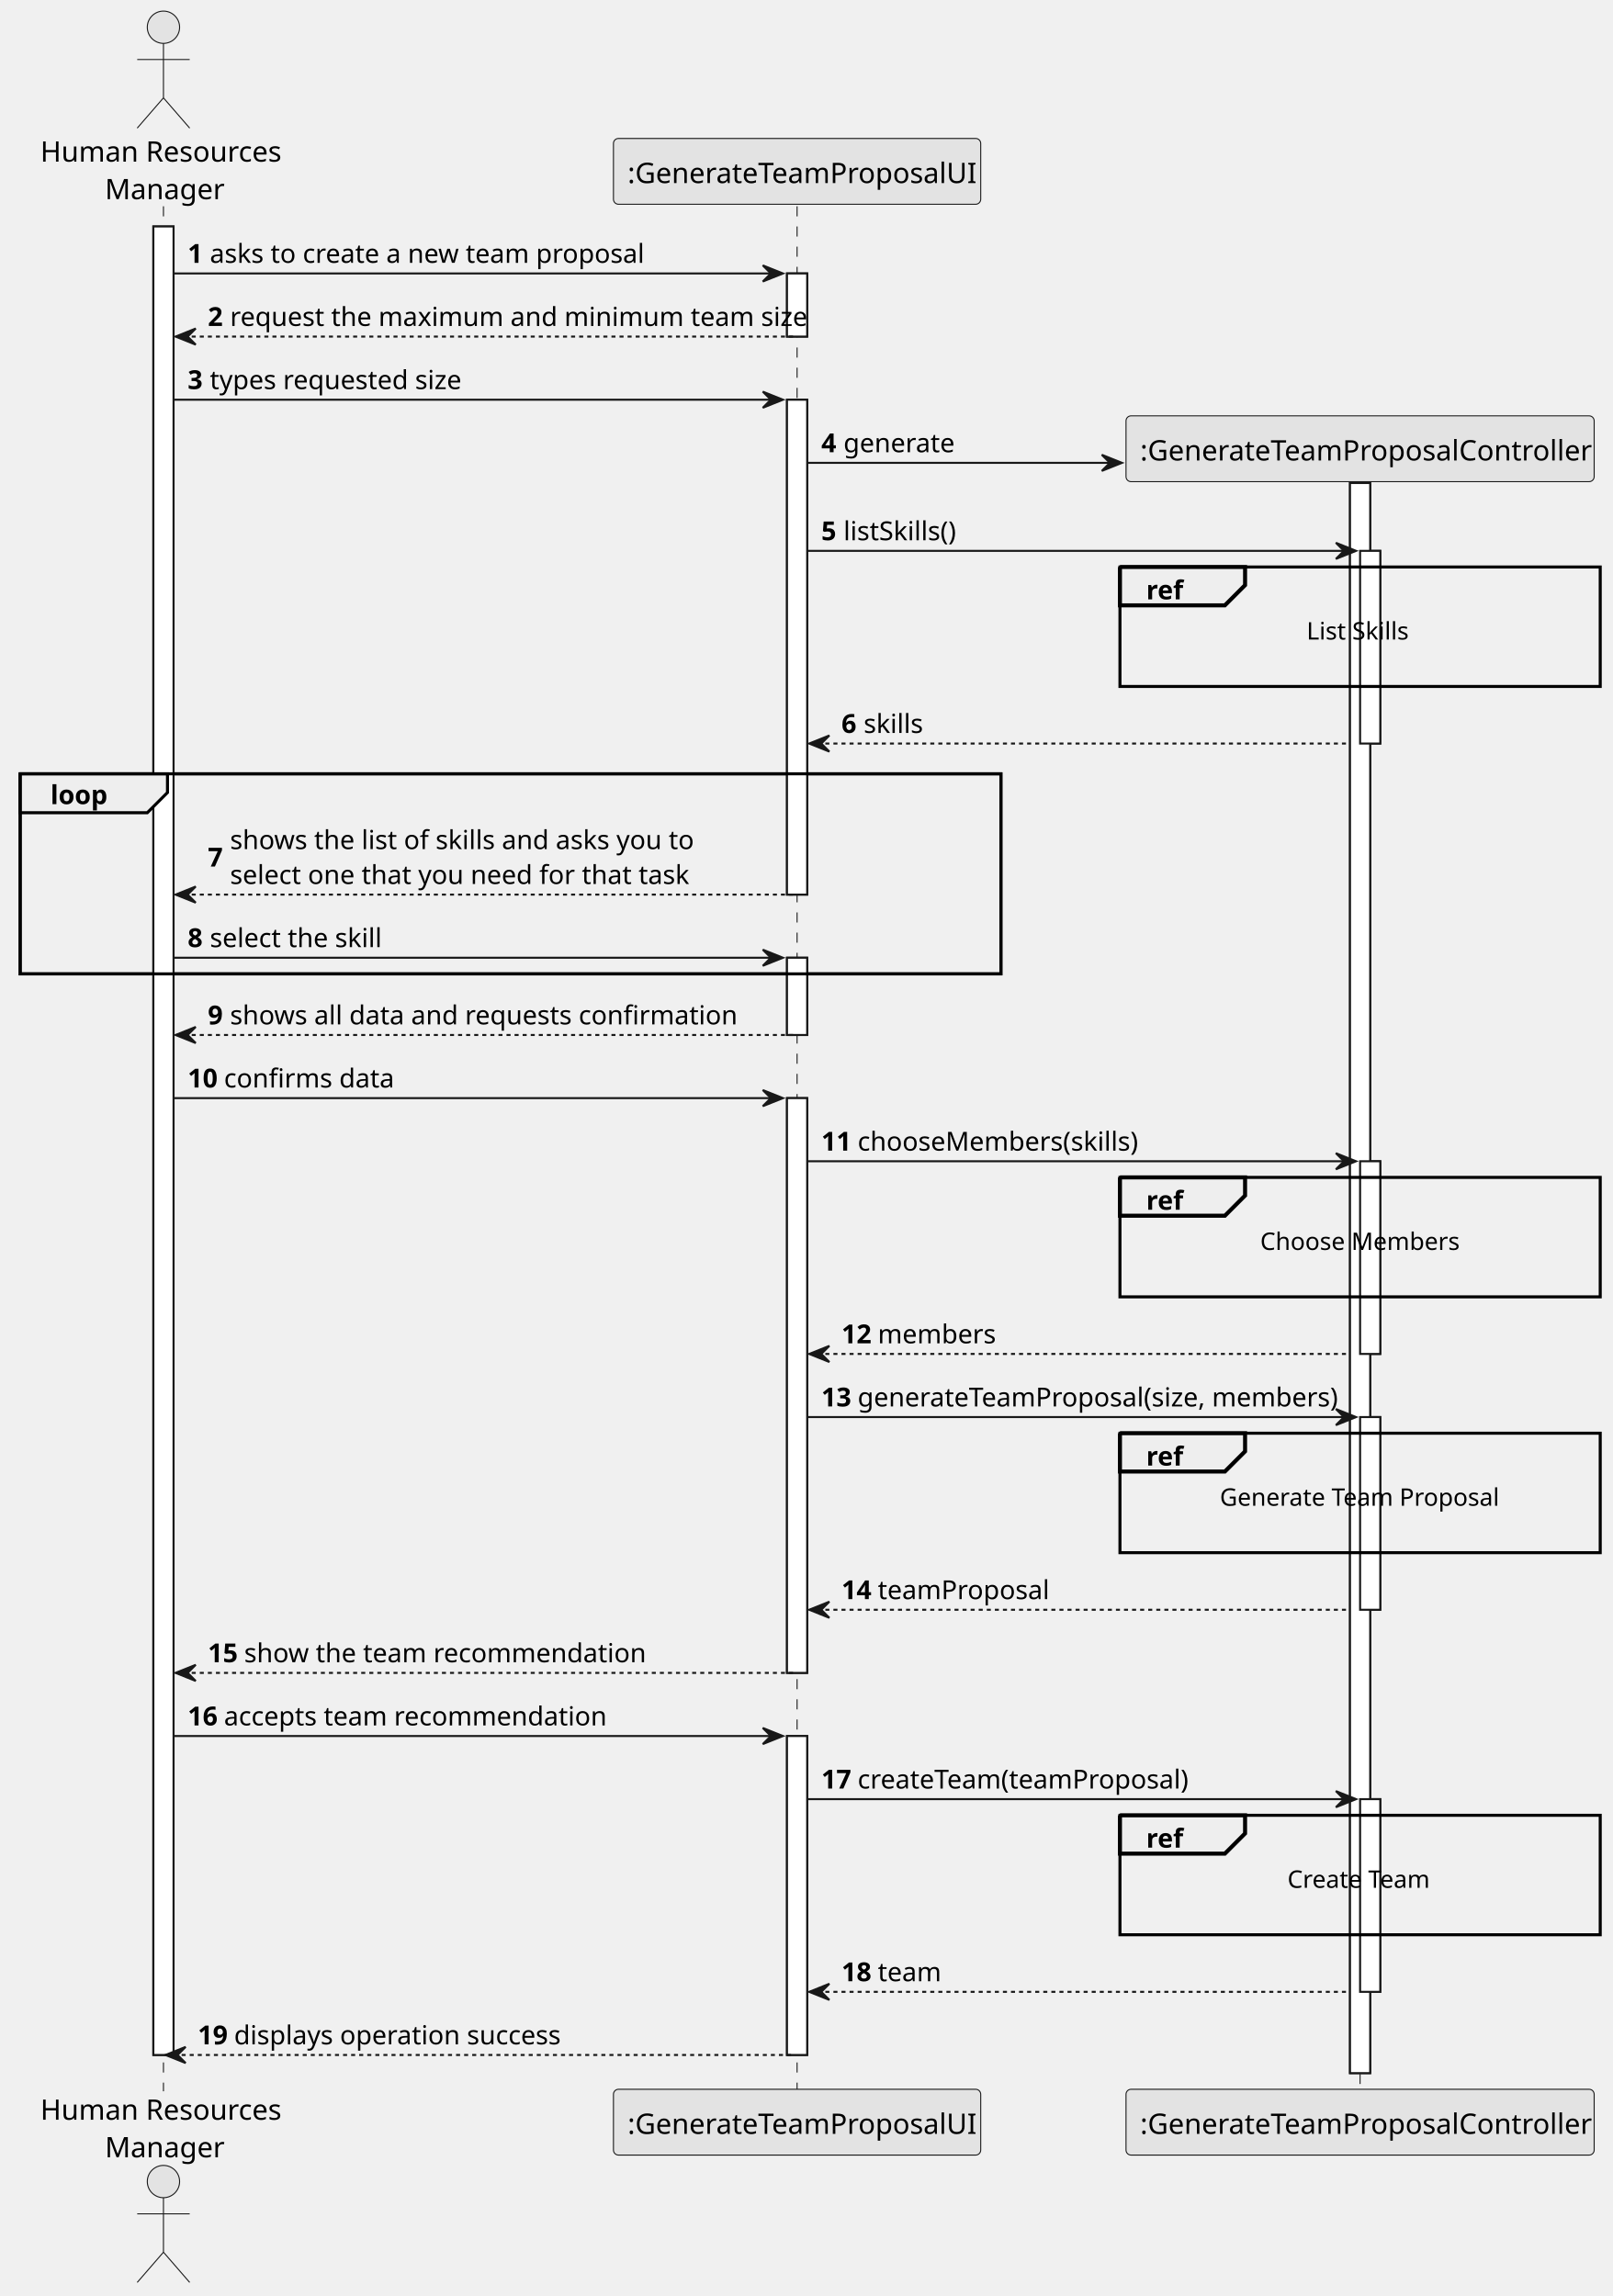
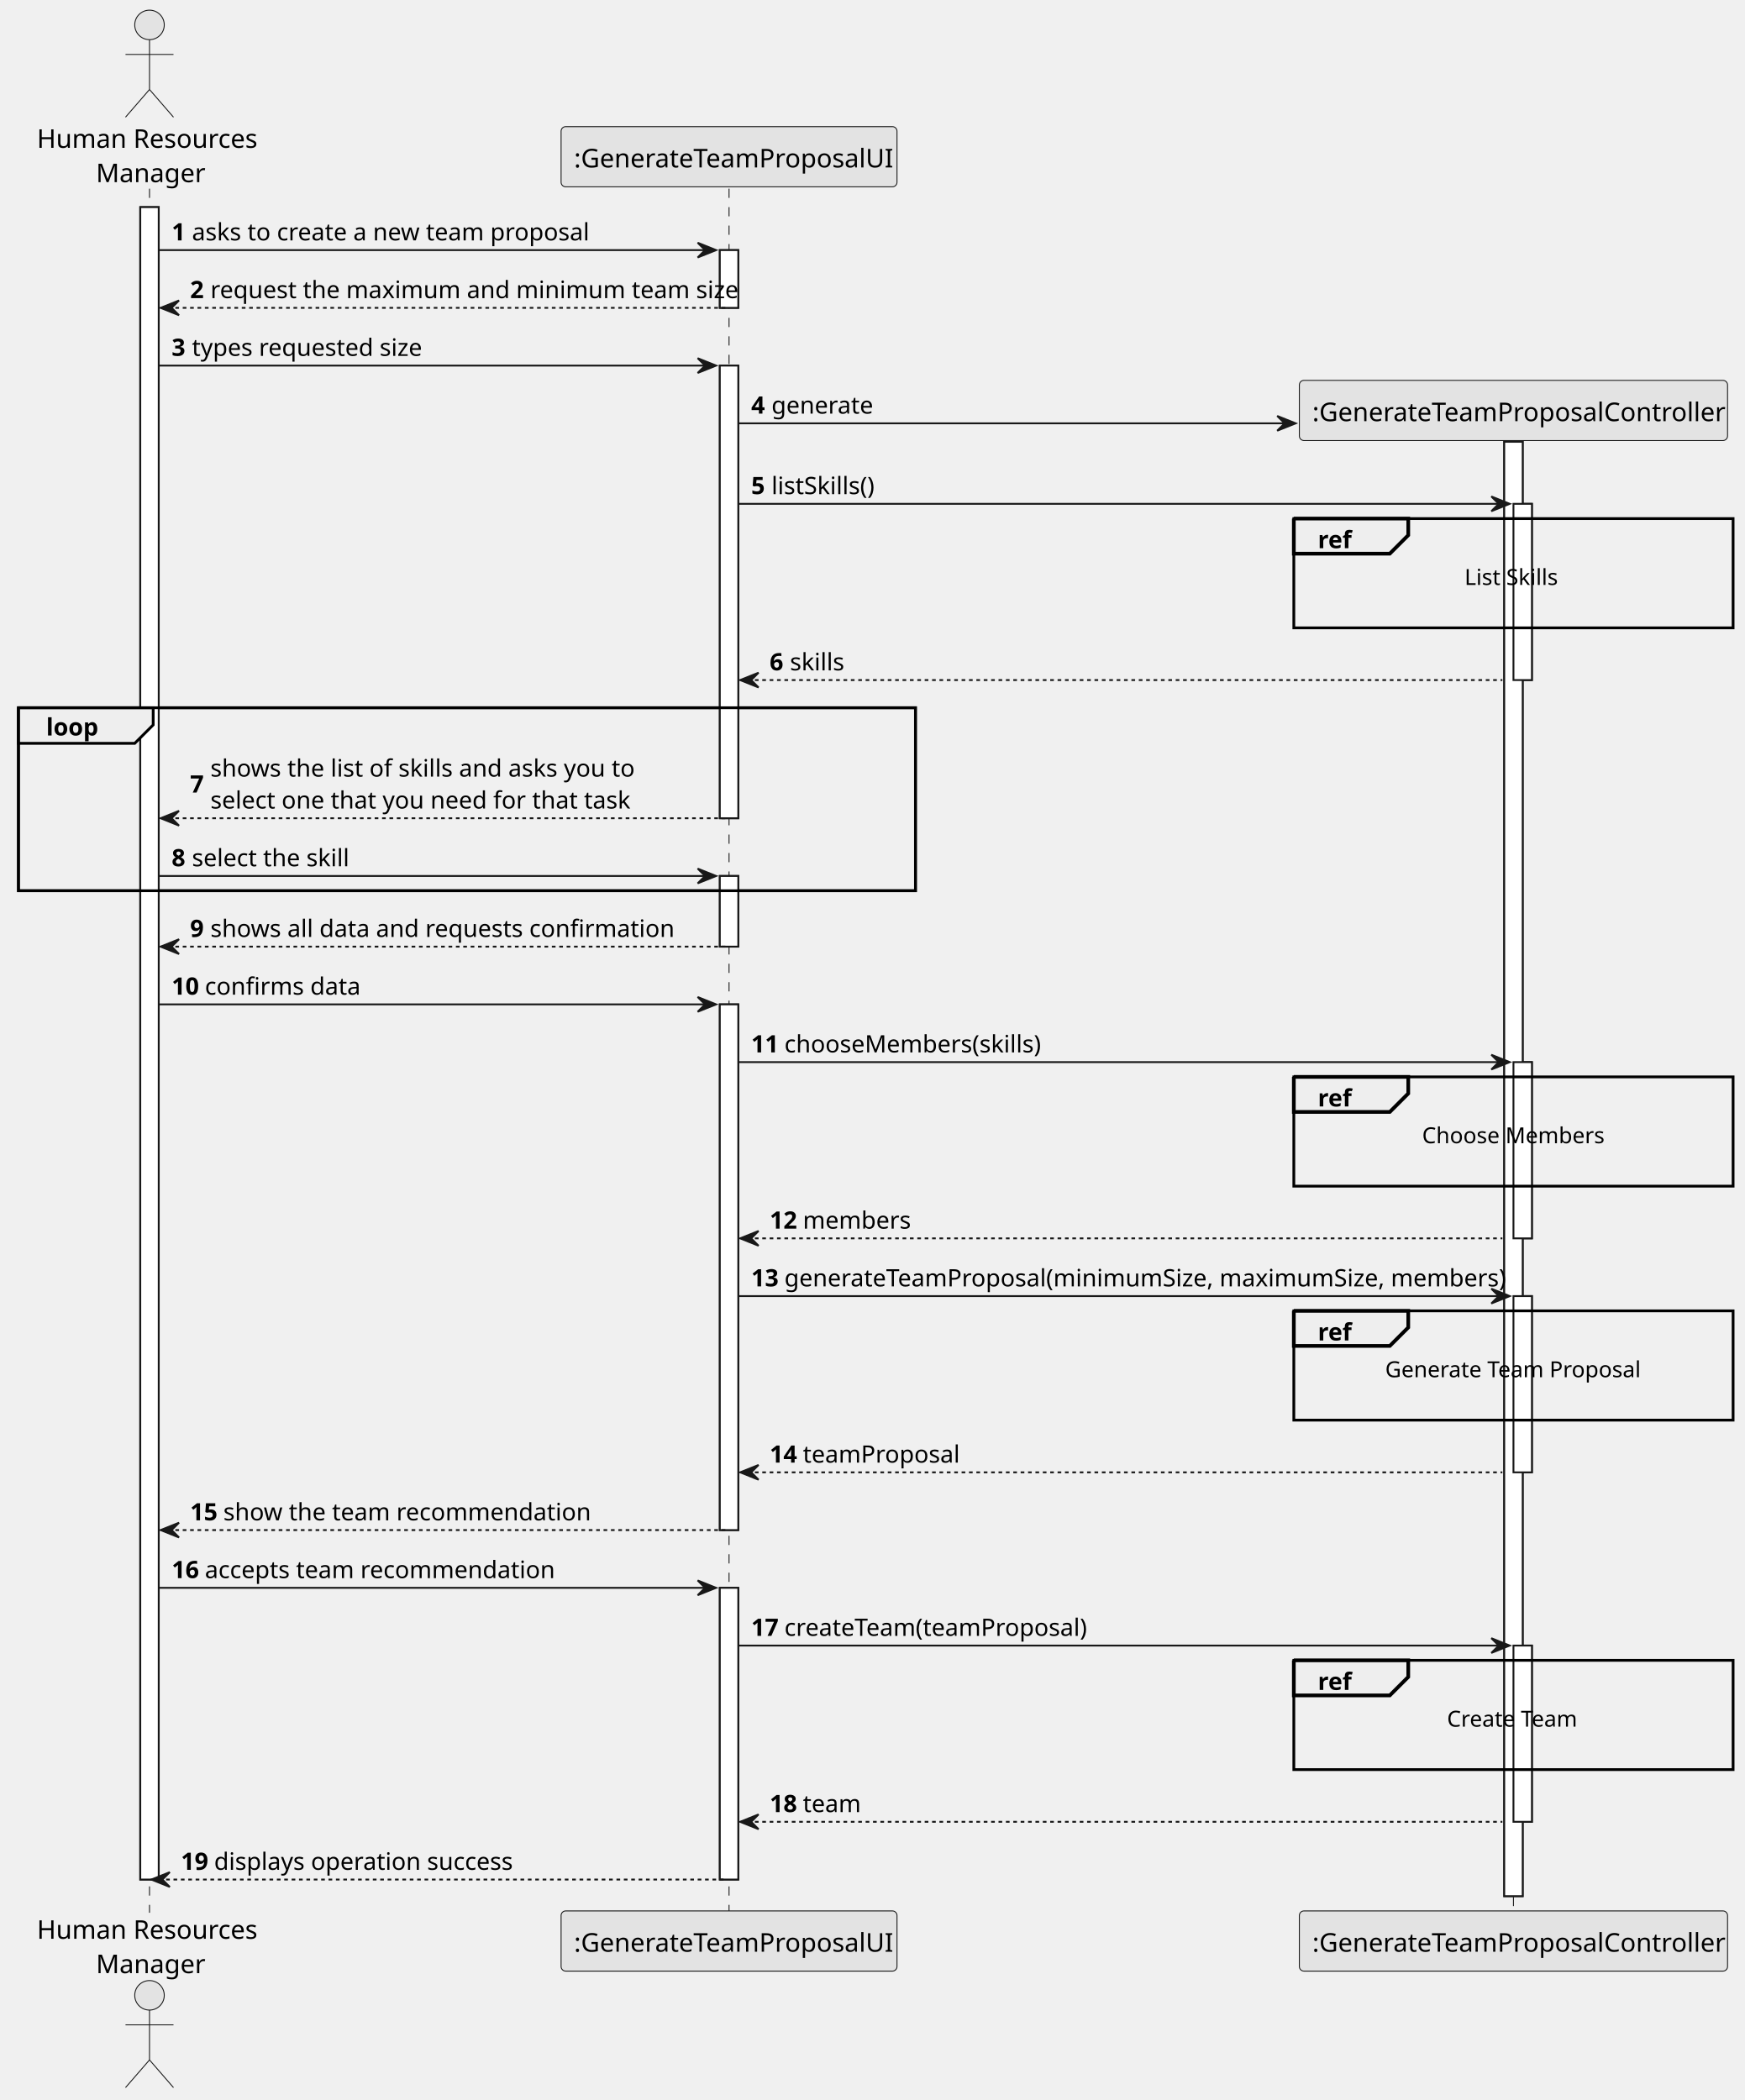
- <svg xmlns="http://www.w3.org/2000/svg" contentStyleType="text/css" height="1138px" preserveAspectRatio="none" style="width:799px;height:1138px;background:#FFFFFF;" version="1.1" viewBox="0 0 799 1138" width="799px" zoomAndPan="magnify">
+ <svg xmlns="http://www.w3.org/2000/svg" contentStyleType="text/css" height="1138px" preserveAspectRatio="none" style="width:945px;height:1138px;background:#FFFFFF;" version="1.1" viewBox="0 0 945 1138" width="945px" zoomAndPan="magnify">
  <defs />
  <g>
    <rect fill="#FFFFFF" height="906.293" style="stroke:#181818;stroke-width:1.0;" width="10" x="76" y="112.242" />
    <rect fill="#FFFFFF" height="31.291" style="stroke:#181818;stroke-width:1.0;" width="10" x="390" y="135.533" />
    <rect fill="#FFFFFF" height="245.289" style="stroke:#181818;stroke-width:1.0;" width="10" x="390" y="198.115" />
    <rect fill="#FFFFFF" height="38.291" style="stroke:#181818;stroke-width:1.0;" width="10" x="390" y="474.695" />
    <rect fill="#FFFFFF" height="284.881" style="stroke:#181818;stroke-width:1.0;" width="10" x="390" y="544.277" />
    <rect fill="#FFFFFF" height="158.086" style="stroke:#181818;stroke-width:1.0;" width="10" x="390" y="860.449" />
-     <rect fill="#FFFFFF" height="788.129" style="stroke:#181818;stroke-width:1.0;" width="10" x="669" y="239.406" />
-     <rect fill="#FFFFFF" height="95.504" style="stroke:#181818;stroke-width:1.0;" width="10" x="674" y="273.027" />
-     <rect fill="#FFFFFF" height="95.504" style="stroke:#181818;stroke-width:1.0;" width="10" x="674" y="575.568" />
-     <rect fill="#FFFFFF" height="95.504" style="stroke:#181818;stroke-width:1.0;" width="10" x="674" y="702.363" />
-     <rect fill="#FFFFFF" height="95.504" style="stroke:#181818;stroke-width:1.0;" width="10" x="674" y="891.74" />
+     <rect fill="#FFFFFF" height="788.129" style="stroke:#181818;stroke-width:1.0;" width="10" x="815" y="239.406" />
+     <rect fill="#FFFFFF" height="95.504" style="stroke:#181818;stroke-width:1.0;" width="10" x="820" y="273.027" />
+     <rect fill="#FFFFFF" height="95.504" style="stroke:#181818;stroke-width:1.0;" width="10" x="820" y="575.568" />
+     <rect fill="#FFFFFF" height="95.504" style="stroke:#181818;stroke-width:1.0;" width="10" x="820" y="702.363" />
+     <rect fill="#FFFFFF" height="95.504" style="stroke:#181818;stroke-width:1.0;" width="10" x="820" y="891.74" />
    <rect fill="none" height="99.164" style="stroke:#000000;stroke-width:1.5;" width="486" x="10" y="383.531" />
    <line style="stroke:#181818;stroke-width:0.5;stroke-dasharray:5.0,5.0;" x1="81" x2="81" y1="102.242" y2="1036.535" />
    <line style="stroke:#181818;stroke-width:0.5;stroke-dasharray:5.0,5.0;" x1="395" x2="395" y1="102.242" y2="1036.535" />
-     <line style="stroke:#181818;stroke-width:0.5;stroke-dasharray:5.0,5.0;" x1="674" x2="674" y1="237.926" y2="1036.535" />
+     <line style="stroke:#181818;stroke-width:0.5;stroke-dasharray:5.0,5.0;" x1="820" x2="820" y1="237.926" y2="1036.535" />
    <text fill="#000000" font-family="sans-serif" font-size="14" lengthAdjust="spacing" textLength="116" x="20" y="80.107">Human Resources</text>
    <text fill="#000000" font-family="sans-serif" font-size="14" lengthAdjust="spacing" textLength="56" x="52" y="98.728">Manager</text>
    <ellipse cx="81" cy="13.5" fill="#E3E3E3" rx="8" ry="8" style="stroke:#181818;stroke-width:0.5;" />
    <path d="M81,21.5 L81,48.5 M68,29.5 L94,29.5 M81,48.5 L68,63.5 M81,48.5 L94,63.5 " fill="none" style="stroke:#181818;stroke-width:0.5;" />
    <text fill="#000000" font-family="sans-serif" font-size="14" lengthAdjust="spacing" textLength="116" x="20" y="1050.643">Human Resources</text>
    <text fill="#000000" font-family="sans-serif" font-size="14" lengthAdjust="spacing" textLength="56" x="52" y="1069.264">Manager</text>
    <ellipse cx="81" cy="1081.277" fill="#E3E3E3" rx="8" ry="8" style="stroke:#181818;stroke-width:0.5;" />
    <path d="M81,1089.277 L81,1116.277 M68,1097.277 L94,1097.277 M81,1116.277 L68,1131.277 M81,1116.277 L94,1131.277 " fill="none" style="stroke:#181818;stroke-width:0.5;" />
    <rect fill="#E3E3E3" height="32.621" rx="2.5" ry="2.5" style="stroke:#181818;stroke-width:0.5;" width="182" x="304" y="68.621" />
    <text fill="#000000" font-family="sans-serif" font-size="14" lengthAdjust="spacing" textLength="168" x="311" y="90.728">:GenerateTeamProposalUI</text>
    <rect fill="#E3E3E3" height="32.621" rx="2.5" ry="2.5" style="stroke:#181818;stroke-width:0.5;" width="182" x="304" y="1035.535" />
    <text fill="#000000" font-family="sans-serif" font-size="14" lengthAdjust="spacing" textLength="168" x="311" y="1057.643">:GenerateTeamProposalUI</text>
-     <rect fill="#E3E3E3" height="32.621" rx="2.5" ry="2.5" style="stroke:#181818;stroke-width:0.5;" width="232" x="558" y="1035.535" />
-     <text fill="#000000" font-family="sans-serif" font-size="14" lengthAdjust="spacing" textLength="218" x="565" y="1057.643">:GenerateTeamProposalController</text>
+     <rect fill="#E3E3E3" height="32.621" rx="2.5" ry="2.5" style="stroke:#181818;stroke-width:0.5;" width="232" x="704" y="1035.535" />
+     <text fill="#000000" font-family="sans-serif" font-size="14" lengthAdjust="spacing" textLength="218" x="711" y="1057.643">:GenerateTeamProposalController</text>
    <rect fill="#FFFFFF" height="906.293" style="stroke:#181818;stroke-width:1.0;" width="10" x="76" y="112.242" />
    <rect fill="#FFFFFF" height="31.291" style="stroke:#181818;stroke-width:1.0;" width="10" x="390" y="135.533" />
    <rect fill="#FFFFFF" height="245.289" style="stroke:#181818;stroke-width:1.0;" width="10" x="390" y="198.115" />
    <rect fill="#FFFFFF" height="38.291" style="stroke:#181818;stroke-width:1.0;" width="10" x="390" y="474.695" />
    <rect fill="#FFFFFF" height="284.881" style="stroke:#181818;stroke-width:1.0;" width="10" x="390" y="544.277" />
    <rect fill="#FFFFFF" height="158.086" style="stroke:#181818;stroke-width:1.0;" width="10" x="390" y="860.449" />
-     <rect fill="#FFFFFF" height="788.129" style="stroke:#181818;stroke-width:1.0;" width="10" x="669" y="239.406" />
-     <rect fill="#FFFFFF" height="95.504" style="stroke:#181818;stroke-width:1.0;" width="10" x="674" y="273.027" />
-     <rect fill="#FFFFFF" height="95.504" style="stroke:#181818;stroke-width:1.0;" width="10" x="674" y="575.568" />
-     <rect fill="#FFFFFF" height="95.504" style="stroke:#181818;stroke-width:1.0;" width="10" x="674" y="702.363" />
-     <rect fill="#FFFFFF" height="95.504" style="stroke:#181818;stroke-width:1.0;" width="10" x="674" y="891.74" />
+     <rect fill="#FFFFFF" height="788.129" style="stroke:#181818;stroke-width:1.0;" width="10" x="815" y="239.406" />
+     <rect fill="#FFFFFF" height="95.504" style="stroke:#181818;stroke-width:1.0;" width="10" x="820" y="273.027" />
+     <rect fill="#FFFFFF" height="95.504" style="stroke:#181818;stroke-width:1.0;" width="10" x="820" y="575.568" />
+     <rect fill="#FFFFFF" height="95.504" style="stroke:#181818;stroke-width:1.0;" width="10" x="820" y="702.363" />
+     <rect fill="#FFFFFF" height="95.504" style="stroke:#181818;stroke-width:1.0;" width="10" x="820" y="891.74" />
    <polygon fill="#181818" points="378,131.533,388,135.533,378,139.533,382,135.533" style="stroke:#181818;stroke-width:1.0;" />
    <line style="stroke:#181818;stroke-width:1.0;" x1="86" x2="384" y1="135.533" y2="135.533" />
    <text fill="#000000" font-family="sans-serif" font-size="13" font-weight="bold" lengthAdjust="spacing" textLength="7" x="93" y="130.27">1</text>
    <text fill="#000000" font-family="sans-serif" font-size="13" lengthAdjust="spacing" textLength="207" x="104" y="130.27">asks to create a new team proposal</text>
    <polygon fill="#181818" points="97,162.824,87,166.824,97,170.824,93,166.824" style="stroke:#181818;stroke-width:1.0;" />
    <line style="stroke:#181818;stroke-width:1.0;stroke-dasharray:2.0,2.0;" x1="91" x2="394" y1="166.824" y2="166.824" />
    <text fill="#000000" font-family="sans-serif" font-size="13" font-weight="bold" lengthAdjust="spacing" textLength="7" x="103" y="161.561">2</text>
    <text fill="#000000" font-family="sans-serif" font-size="13" lengthAdjust="spacing" textLength="269" x="114" y="161.561">request the maximum and minimum team size</text>
    <polygon fill="#181818" points="378,194.115,388,198.115,378,202.115,382,198.115" style="stroke:#181818;stroke-width:1.0;" />
    <line style="stroke:#181818;stroke-width:1.0;" x1="86" x2="384" y1="198.115" y2="198.115" />
    <text fill="#000000" font-family="sans-serif" font-size="13" font-weight="bold" lengthAdjust="spacing" textLength="7" x="93" y="192.852">3</text>
    <text fill="#000000" font-family="sans-serif" font-size="13" lengthAdjust="spacing" textLength="121" x="104" y="192.852">types requested size</text>
-     <polygon fill="#181818" points="546,225.406,556,229.406,546,233.406,550,229.406" style="stroke:#181818;stroke-width:1.0;" />
-     <line style="stroke:#181818;stroke-width:1.0;" x1="400" x2="552" y1="229.406" y2="229.406" />
+     <polygon fill="#181818" points="692,225.406,702,229.406,692,233.406,696,229.406" style="stroke:#181818;stroke-width:1.0;" />
+     <line style="stroke:#181818;stroke-width:1.0;" x1="400" x2="698" y1="229.406" y2="229.406" />
    <text fill="#000000" font-family="sans-serif" font-size="13" font-weight="bold" lengthAdjust="spacing" textLength="7" x="407" y="224.144">4</text>
    <text fill="#000000" font-family="sans-serif" font-size="13" lengthAdjust="spacing" textLength="50" x="418" y="224.144">generate</text>
-     <rect fill="#E3E3E3" height="32.621" rx="2.5" ry="2.5" style="stroke:#181818;stroke-width:0.5;" width="232" x="558" y="206.115" />
-     <text fill="#000000" font-family="sans-serif" font-size="14" lengthAdjust="spacing" textLength="218" x="565" y="228.223">:GenerateTeamProposalController</text>
-     <polygon fill="#181818" points="662,269.027,672,273.027,662,277.027,666,273.027" style="stroke:#181818;stroke-width:1.0;" />
-     <line style="stroke:#181818;stroke-width:1.0;" x1="400" x2="668" y1="273.027" y2="273.027" />
+     <rect fill="#E3E3E3" height="32.621" rx="2.5" ry="2.5" style="stroke:#181818;stroke-width:0.5;" width="232" x="704" y="206.115" />
+     <text fill="#000000" font-family="sans-serif" font-size="14" lengthAdjust="spacing" textLength="218" x="711" y="228.223">:GenerateTeamProposalController</text>
+     <polygon fill="#181818" points="808,269.027,818,273.027,808,277.027,812,273.027" style="stroke:#181818;stroke-width:1.0;" />
+     <line style="stroke:#181818;stroke-width:1.0;" x1="400" x2="814" y1="273.027" y2="273.027" />
    <text fill="#000000" font-family="sans-serif" font-size="13" font-weight="bold" lengthAdjust="spacing" textLength="7" x="407" y="267.765">5</text>
    <text fill="#000000" font-family="sans-serif" font-size="13" lengthAdjust="spacing" textLength="57" x="418" y="267.765">listSkills()</text>
-     <rect fill="none" height="59.213" style="stroke:#000000;stroke-width:1.5;" width="238" x="555" y="281.027" />
-     <path d="M555,281.027 L617,281.027 L617,290.027 L607,300.027 L555,300.027 L555,281.027 " fill="#EEEEEE" style="stroke:#000000;stroke-width:2.0;" />
-     <text fill="#000000" font-family="sans-serif" font-size="13" font-weight="bold" lengthAdjust="spacing" textLength="17" x="568" y="297.056">ref</text>
-     <text fill="#000000" font-family="sans-serif" font-size="12" lengthAdjust="spacing" textLength="53" x="647.5" y="316.977">List Skills</text>
-     <text fill="#000000" font-family="sans-serif" font-size="12" lengthAdjust="spacing" textLength="3" x="672.5" y="332.938"> </text>
+     <rect fill="none" height="59.213" style="stroke:#000000;stroke-width:1.5;" width="238" x="701" y="281.027" />
+     <path d="M701,281.027 L763,281.027 L763,290.027 L753,300.027 L701,300.027 L701,281.027 " fill="#EEEEEE" style="stroke:#000000;stroke-width:2.0;" />
+     <text fill="#000000" font-family="sans-serif" font-size="13" font-weight="bold" lengthAdjust="spacing" textLength="17" x="714" y="297.056">ref</text>
+     <text fill="#000000" font-family="sans-serif" font-size="12" lengthAdjust="spacing" textLength="53" x="793.5" y="316.977">List Skills</text>
+     <text fill="#000000" font-family="sans-serif" font-size="12" lengthAdjust="spacing" textLength="3" x="818.5" y="332.938"> </text>
    <polygon fill="#181818" points="411,364.531,401,368.531,411,372.531,407,368.531" style="stroke:#181818;stroke-width:1.0;" />
-     <line style="stroke:#181818;stroke-width:1.0;stroke-dasharray:2.0,2.0;" x1="405" x2="668" y1="368.531" y2="368.531" />
+     <line style="stroke:#181818;stroke-width:1.0;stroke-dasharray:2.0,2.0;" x1="405" x2="814" y1="368.531" y2="368.531" />
    <text fill="#000000" font-family="sans-serif" font-size="13" font-weight="bold" lengthAdjust="spacing" textLength="7" x="417" y="363.269">6</text>
    <text fill="#000000" font-family="sans-serif" font-size="13" lengthAdjust="spacing" textLength="30" x="428" y="363.269">skills</text>
    <path d="M10,383.531 L83,383.531 L83,392.822 L73,402.822 L10,402.822 L10,383.531 " fill="#EEEEEE" style="stroke:#000000;stroke-width:1.5;" />
    <rect fill="none" height="99.164" style="stroke:#000000;stroke-width:1.5;" width="486" x="10" y="383.531" />
    <text fill="#000000" font-family="sans-serif" font-size="13" font-weight="bold" lengthAdjust="spacing" textLength="28" x="25" y="398.56">loop</text>
    <polygon fill="#181818" points="97,439.404,87,443.404,97,447.404,93,443.404" style="stroke:#181818;stroke-width:1.0;" />
    <line style="stroke:#181818;stroke-width:1.0;stroke-dasharray:2.0,2.0;" x1="91" x2="394" y1="443.404" y2="443.404" />
    <text fill="#000000" font-family="sans-serif" font-size="13" font-weight="bold" lengthAdjust="spacing" textLength="7" x="103" y="429.496">7</text>
    <text fill="#000000" font-family="sans-serif" font-size="13" lengthAdjust="spacing" textLength="225" x="114" y="420.851">shows the list of skills and asks you to</text>
    <text fill="#000000" font-family="sans-serif" font-size="13" lengthAdjust="spacing" textLength="216" x="114" y="438.142">select one that you need for that task</text>
    <polygon fill="#181818" points="378,470.695,388,474.695,378,478.695,382,474.695" style="stroke:#181818;stroke-width:1.0;" />
    <line style="stroke:#181818;stroke-width:1.0;" x1="86" x2="384" y1="474.695" y2="474.695" />
    <text fill="#000000" font-family="sans-serif" font-size="13" font-weight="bold" lengthAdjust="spacing" textLength="7" x="93" y="469.433">8</text>
    <text fill="#000000" font-family="sans-serif" font-size="13" lengthAdjust="spacing" textLength="84" x="104" y="469.433">select the skill</text>
    <polygon fill="#181818" points="97,508.986,87,512.986,97,516.986,93,512.986" style="stroke:#181818;stroke-width:1.0;" />
    <line style="stroke:#181818;stroke-width:1.0;stroke-dasharray:2.0,2.0;" x1="91" x2="394" y1="512.986" y2="512.986" />
    <text fill="#000000" font-family="sans-serif" font-size="13" font-weight="bold" lengthAdjust="spacing" textLength="7" x="103" y="507.724">9</text>
    <text fill="#000000" font-family="sans-serif" font-size="13" lengthAdjust="spacing" textLength="236" x="114" y="507.724">shows all data and requests confirmation</text>
    <polygon fill="#181818" points="378,540.277,388,544.277,378,548.277,382,544.277" style="stroke:#181818;stroke-width:1.0;" />
    <line style="stroke:#181818;stroke-width:1.0;" x1="86" x2="384" y1="544.277" y2="544.277" />
    <text fill="#000000" font-family="sans-serif" font-size="13" font-weight="bold" lengthAdjust="spacing" textLength="14" x="93" y="539.015">10</text>
    <text fill="#000000" font-family="sans-serif" font-size="13" lengthAdjust="spacing" textLength="78" x="111" y="539.015">confirms data</text>
-     <polygon fill="#181818" points="662,571.568,672,575.568,662,579.568,666,575.568" style="stroke:#181818;stroke-width:1.0;" />
-     <line style="stroke:#181818;stroke-width:1.0;" x1="400" x2="668" y1="575.568" y2="575.568" />
+     <polygon fill="#181818" points="808,571.568,818,575.568,808,579.568,812,575.568" style="stroke:#181818;stroke-width:1.0;" />
+     <line style="stroke:#181818;stroke-width:1.0;" x1="400" x2="814" y1="575.568" y2="575.568" />
    <text fill="#000000" font-family="sans-serif" font-size="13" font-weight="bold" lengthAdjust="spacing" textLength="14" x="407" y="570.306">11</text>
    <text fill="#000000" font-family="sans-serif" font-size="13" lengthAdjust="spacing" textLength="134" x="425" y="570.306">chooseMembers(skills)</text>
-     <rect fill="none" height="59.213" style="stroke:#000000;stroke-width:1.5;" width="238" x="555" y="583.568" />
-     <path d="M555,583.568 L617,583.568 L617,592.568 L607,602.568 L555,602.568 L555,583.568 " fill="#EEEEEE" style="stroke:#000000;stroke-width:2.0;" />
-     <text fill="#000000" font-family="sans-serif" font-size="13" font-weight="bold" lengthAdjust="spacing" textLength="17" x="568" y="599.597">ref</text>
-     <text fill="#000000" font-family="sans-serif" font-size="12" lengthAdjust="spacing" textLength="99" x="624.5" y="619.518">Choose Members</text>
-     <text fill="#000000" font-family="sans-serif" font-size="12" lengthAdjust="spacing" textLength="3" x="672.5" y="635.479"> </text>
+     <rect fill="none" height="59.213" style="stroke:#000000;stroke-width:1.5;" width="238" x="701" y="583.568" />
+     <path d="M701,583.568 L763,583.568 L763,592.568 L753,602.568 L701,602.568 L701,583.568 " fill="#EEEEEE" style="stroke:#000000;stroke-width:2.0;" />
+     <text fill="#000000" font-family="sans-serif" font-size="13" font-weight="bold" lengthAdjust="spacing" textLength="17" x="714" y="599.597">ref</text>
+     <text fill="#000000" font-family="sans-serif" font-size="12" lengthAdjust="spacing" textLength="99" x="770.5" y="619.518">Choose Members</text>
+     <text fill="#000000" font-family="sans-serif" font-size="12" lengthAdjust="spacing" textLength="3" x="818.5" y="635.479"> </text>
    <polygon fill="#181818" points="411,667.072,401,671.072,411,675.072,407,671.072" style="stroke:#181818;stroke-width:1.0;" />
-     <line style="stroke:#181818;stroke-width:1.0;stroke-dasharray:2.0,2.0;" x1="405" x2="668" y1="671.072" y2="671.072" />
+     <line style="stroke:#181818;stroke-width:1.0;stroke-dasharray:2.0,2.0;" x1="405" x2="814" y1="671.072" y2="671.072" />
    <text fill="#000000" font-family="sans-serif" font-size="13" font-weight="bold" lengthAdjust="spacing" textLength="14" x="417" y="665.81">12</text>
    <text fill="#000000" font-family="sans-serif" font-size="13" lengthAdjust="spacing" textLength="54" x="435" y="665.81">members</text>
-     <polygon fill="#181818" points="662,698.363,672,702.363,662,706.363,666,702.363" style="stroke:#181818;stroke-width:1.0;" />
-     <line style="stroke:#181818;stroke-width:1.0;" x1="400" x2="668" y1="702.363" y2="702.363" />
+     <polygon fill="#181818" points="808,698.363,818,702.363,808,706.363,812,702.363" style="stroke:#181818;stroke-width:1.0;" />
+     <line style="stroke:#181818;stroke-width:1.0;" x1="400" x2="814" y1="702.363" y2="702.363" />
    <text fill="#000000" font-family="sans-serif" font-size="13" font-weight="bold" lengthAdjust="spacing" textLength="14" x="407" y="697.101">13</text>
-     <text fill="#000000" font-family="sans-serif" font-size="13" lengthAdjust="spacing" textLength="227" x="425" y="697.101">generateTeamProposal(size, members)</text>
-     <rect fill="none" height="59.213" style="stroke:#000000;stroke-width:1.5;" width="238" x="555" y="710.363" />
-     <path d="M555,710.363 L617,710.363 L617,719.363 L607,729.363 L555,729.363 L555,710.363 " fill="#EEEEEE" style="stroke:#000000;stroke-width:2.0;" />
-     <text fill="#000000" font-family="sans-serif" font-size="13" font-weight="bold" lengthAdjust="spacing" textLength="17" x="568" y="726.392">ref</text>
-     <text fill="#000000" font-family="sans-serif" font-size="12" lengthAdjust="spacing" textLength="139" x="604.5" y="746.312">Generate Team Proposal</text>
-     <text fill="#000000" font-family="sans-serif" font-size="12" lengthAdjust="spacing" textLength="3" x="672.5" y="762.273"> </text>
+     <text fill="#000000" font-family="sans-serif" font-size="13" lengthAdjust="spacing" textLength="373" x="425" y="697.101">generateTeamProposal(minimumSize, maximumSize, members)</text>
+     <rect fill="none" height="59.213" style="stroke:#000000;stroke-width:1.5;" width="238" x="701" y="710.363" />
+     <path d="M701,710.363 L763,710.363 L763,719.363 L753,729.363 L701,729.363 L701,710.363 " fill="#EEEEEE" style="stroke:#000000;stroke-width:2.0;" />
+     <text fill="#000000" font-family="sans-serif" font-size="13" font-weight="bold" lengthAdjust="spacing" textLength="17" x="714" y="726.392">ref</text>
+     <text fill="#000000" font-family="sans-serif" font-size="12" lengthAdjust="spacing" textLength="139" x="750.5" y="746.312">Generate Team Proposal</text>
+     <text fill="#000000" font-family="sans-serif" font-size="12" lengthAdjust="spacing" textLength="3" x="818.5" y="762.273"> </text>
    <polygon fill="#181818" points="411,793.867,401,797.867,411,801.867,407,797.867" style="stroke:#181818;stroke-width:1.0;" />
-     <line style="stroke:#181818;stroke-width:1.0;stroke-dasharray:2.0,2.0;" x1="405" x2="668" y1="797.867" y2="797.867" />
+     <line style="stroke:#181818;stroke-width:1.0;stroke-dasharray:2.0,2.0;" x1="405" x2="814" y1="797.867" y2="797.867" />
    <text fill="#000000" font-family="sans-serif" font-size="13" font-weight="bold" lengthAdjust="spacing" textLength="14" x="417" y="792.605">14</text>
    <text fill="#000000" font-family="sans-serif" font-size="13" lengthAdjust="spacing" textLength="80" x="435" y="792.605">teamProposal</text>
    <polygon fill="#181818" points="97,825.158,87,829.158,97,833.158,93,829.158" style="stroke:#181818;stroke-width:1.0;" />
    <line style="stroke:#181818;stroke-width:1.0;stroke-dasharray:2.0,2.0;" x1="91" x2="394" y1="829.158" y2="829.158" />
    <text fill="#000000" font-family="sans-serif" font-size="13" font-weight="bold" lengthAdjust="spacing" textLength="14" x="103" y="823.895">15</text>
    <text fill="#000000" font-family="sans-serif" font-size="13" lengthAdjust="spacing" textLength="185" x="121" y="823.895">show the team recommendation</text>
    <polygon fill="#181818" points="378,856.449,388,860.449,378,864.449,382,860.449" style="stroke:#181818;stroke-width:1.0;" />
    <line style="stroke:#181818;stroke-width:1.0;" x1="86" x2="384" y1="860.449" y2="860.449" />
    <text fill="#000000" font-family="sans-serif" font-size="13" font-weight="bold" lengthAdjust="spacing" textLength="14" x="93" y="855.187">16</text>
    <text fill="#000000" font-family="sans-serif" font-size="13" lengthAdjust="spacing" textLength="179" x="111" y="855.187">accepts team recommendation</text>
-     <polygon fill="#181818" points="662,887.74,672,891.74,662,895.74,666,891.74" style="stroke:#181818;stroke-width:1.0;" />
-     <line style="stroke:#181818;stroke-width:1.0;" x1="400" x2="668" y1="891.74" y2="891.74" />
+     <polygon fill="#181818" points="808,887.74,818,891.74,808,895.74,812,891.74" style="stroke:#181818;stroke-width:1.0;" />
+     <line style="stroke:#181818;stroke-width:1.0;" x1="400" x2="814" y1="891.74" y2="891.74" />
    <text fill="#000000" font-family="sans-serif" font-size="13" font-weight="bold" lengthAdjust="spacing" textLength="14" x="407" y="886.477">17</text>
    <text fill="#000000" font-family="sans-serif" font-size="13" lengthAdjust="spacing" textLength="156" x="425" y="886.477">createTeam(teamProposal)</text>
-     <rect fill="none" height="59.213" style="stroke:#000000;stroke-width:1.5;" width="238" x="555" y="899.74" />
-     <path d="M555,899.74 L617,899.74 L617,908.74 L607,918.74 L555,918.74 L555,899.74 " fill="#EEEEEE" style="stroke:#000000;stroke-width:2.0;" />
-     <text fill="#000000" font-family="sans-serif" font-size="13" font-weight="bold" lengthAdjust="spacing" textLength="17" x="568" y="915.769">ref</text>
-     <text fill="#000000" font-family="sans-serif" font-size="12" lengthAdjust="spacing" textLength="72" x="638" y="935.689">Create Team</text>
-     <text fill="#000000" font-family="sans-serif" font-size="12" lengthAdjust="spacing" textLength="3" x="672.5" y="951.65"> </text>
+     <rect fill="none" height="59.213" style="stroke:#000000;stroke-width:1.5;" width="238" x="701" y="899.74" />
+     <path d="M701,899.74 L763,899.74 L763,908.74 L753,918.74 L701,918.74 L701,899.74 " fill="#EEEEEE" style="stroke:#000000;stroke-width:2.0;" />
+     <text fill="#000000" font-family="sans-serif" font-size="13" font-weight="bold" lengthAdjust="spacing" textLength="17" x="714" y="915.769">ref</text>
+     <text fill="#000000" font-family="sans-serif" font-size="12" lengthAdjust="spacing" textLength="72" x="784" y="935.689">Create Team</text>
+     <text fill="#000000" font-family="sans-serif" font-size="12" lengthAdjust="spacing" textLength="3" x="818.5" y="951.65"> </text>
    <polygon fill="#181818" points="411,983.244,401,987.244,411,991.244,407,987.244" style="stroke:#181818;stroke-width:1.0;" />
-     <line style="stroke:#181818;stroke-width:1.0;stroke-dasharray:2.0,2.0;" x1="405" x2="668" y1="987.244" y2="987.244" />
+     <line style="stroke:#181818;stroke-width:1.0;stroke-dasharray:2.0,2.0;" x1="405" x2="814" y1="987.244" y2="987.244" />
    <text fill="#000000" font-family="sans-serif" font-size="13" font-weight="bold" lengthAdjust="spacing" textLength="14" x="417" y="981.981">18</text>
    <text fill="#000000" font-family="sans-serif" font-size="13" lengthAdjust="spacing" textLength="29" x="435" y="981.981">team</text>
    <polygon fill="#181818" points="92,1014.535,82,1018.535,92,1022.535,88,1018.535" style="stroke:#181818;stroke-width:1.0;" />
    <line style="stroke:#181818;stroke-width:1.0;stroke-dasharray:2.0,2.0;" x1="86" x2="394" y1="1018.535" y2="1018.535" />
    <text fill="#000000" font-family="sans-serif" font-size="13" font-weight="bold" lengthAdjust="spacing" textLength="14" x="98" y="1013.273">19</text>
    <text fill="#000000" font-family="sans-serif" font-size="13" lengthAdjust="spacing" textLength="158" x="116" y="1013.273">displays operation success</text>
  </g>
</svg>
